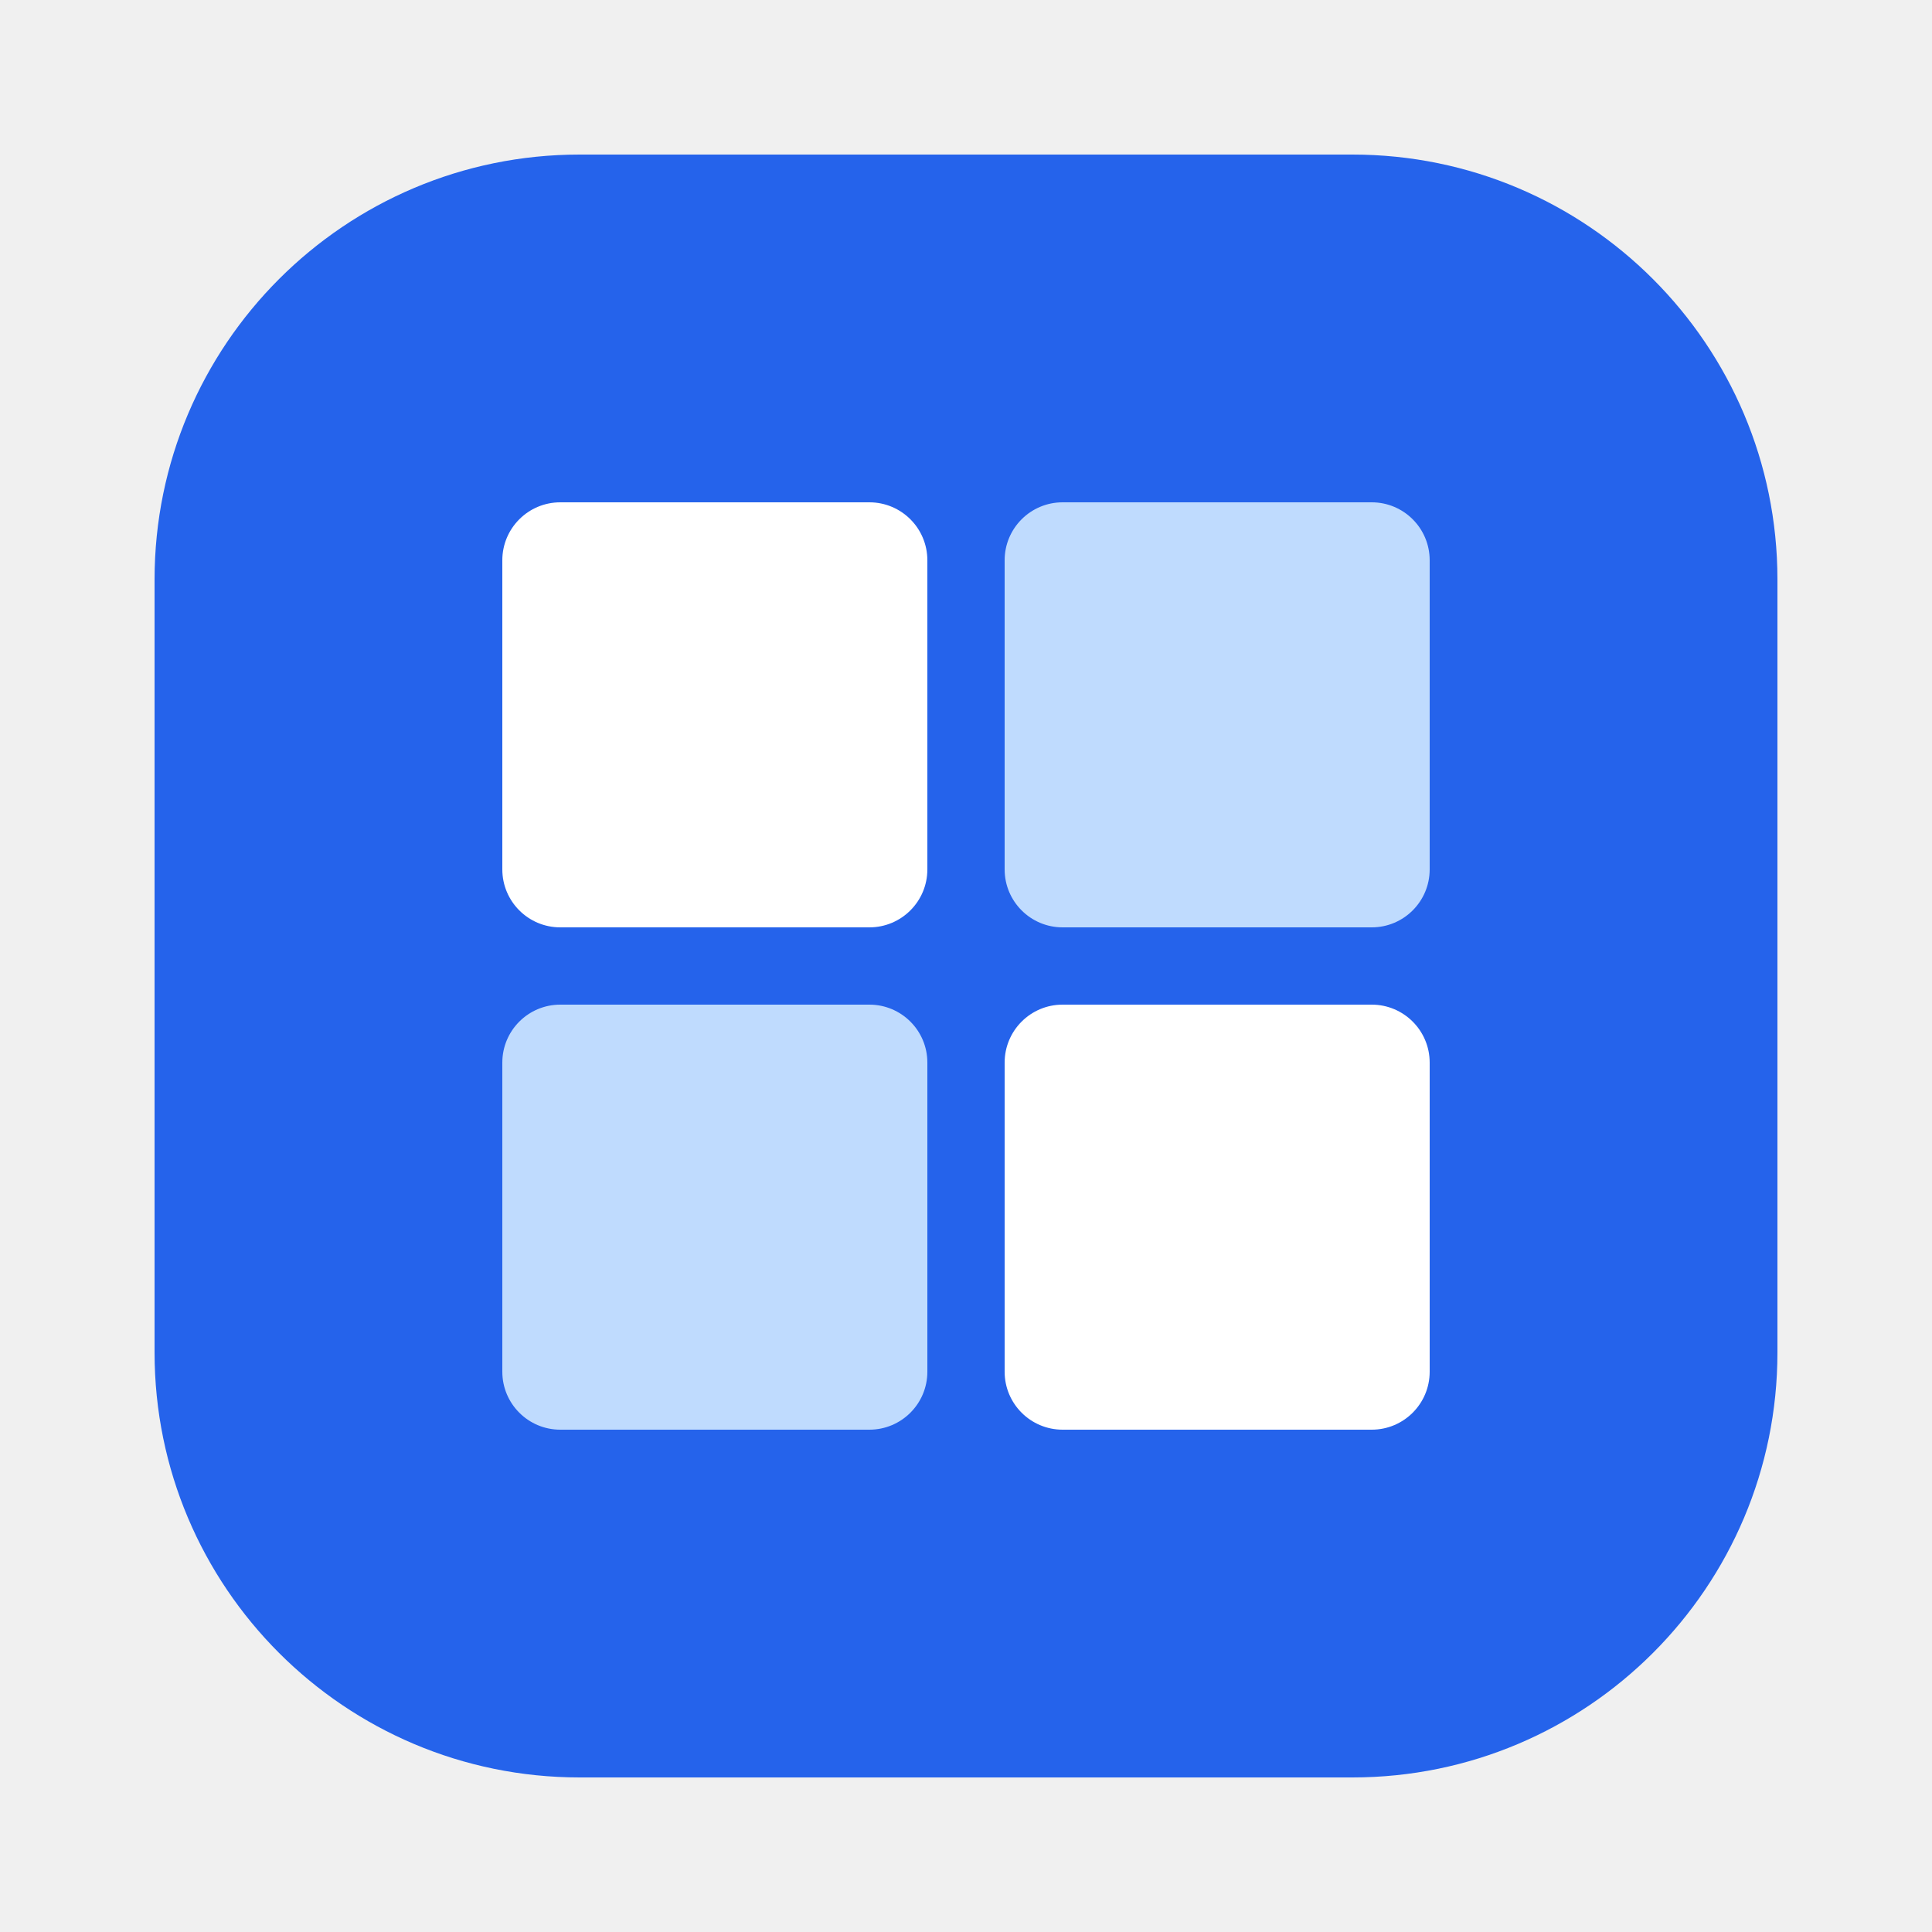
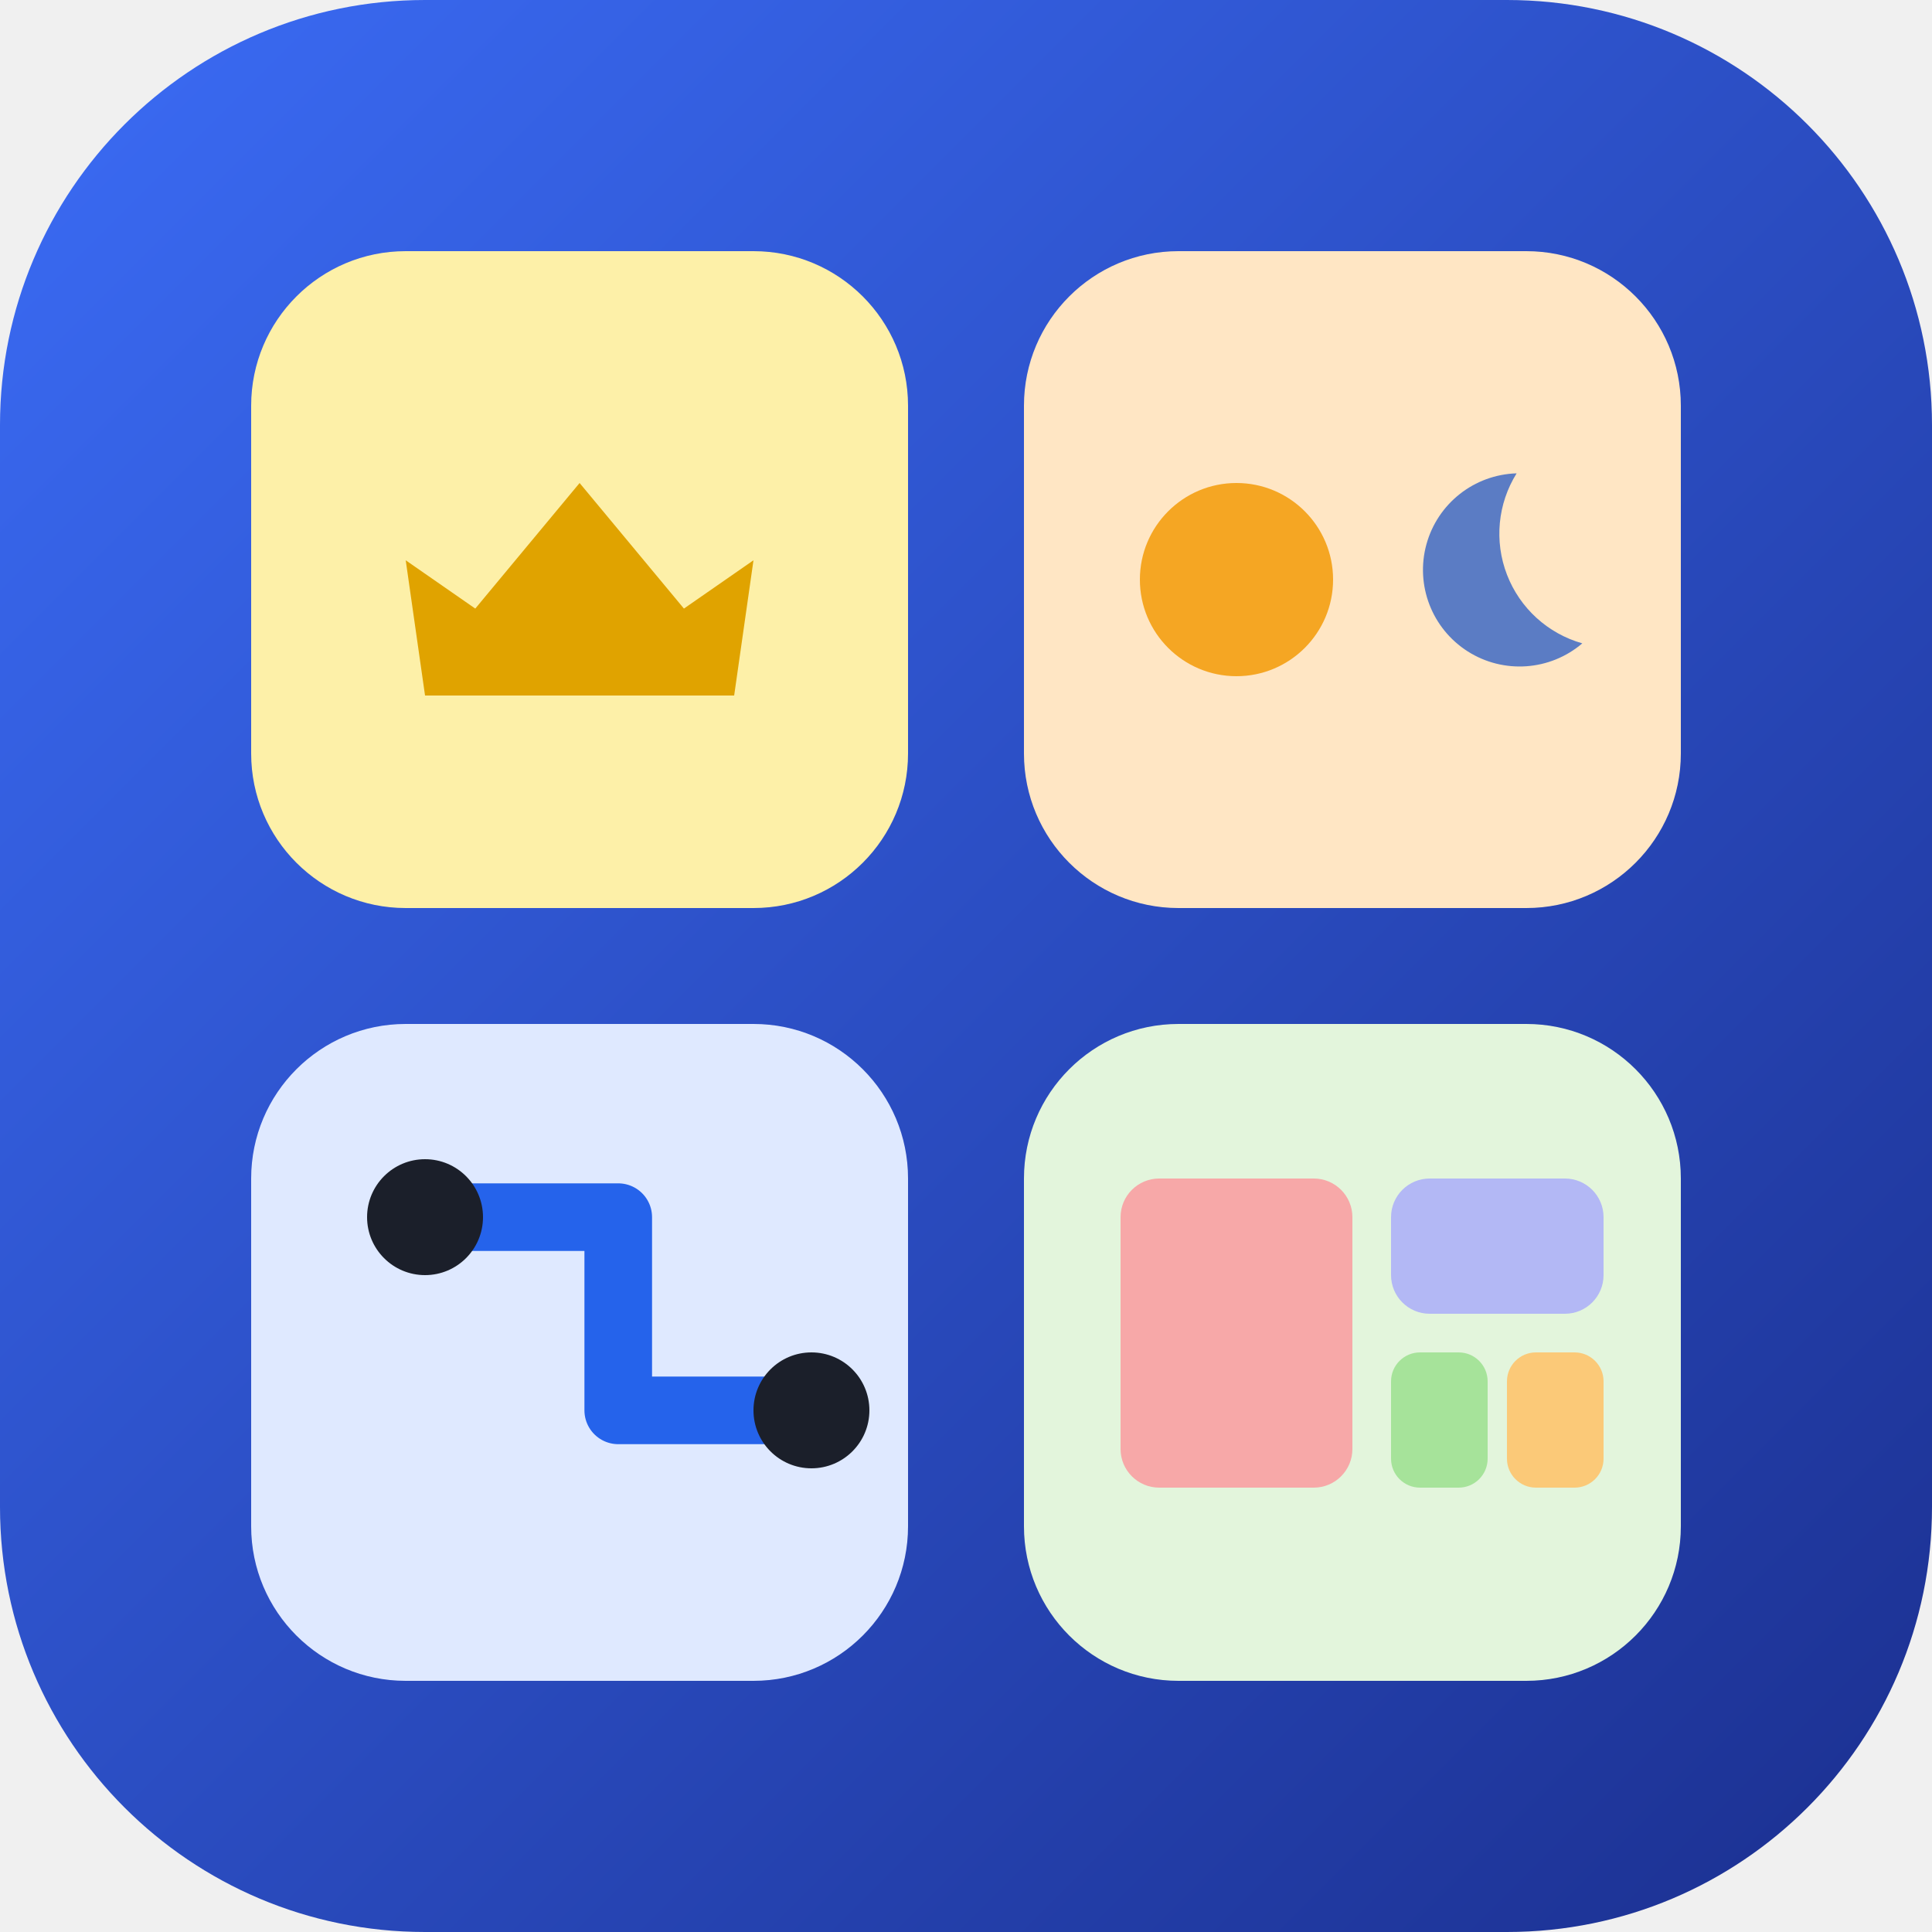
<svg xmlns="http://www.w3.org/2000/svg" viewBox="0 0 100 100">
-   <rect x="8" y="8" width="84" height="84" rx="22" fill="#2563eb" />
-   <rect x="26" y="26" width="22" height="22" rx="3" fill="#fff" />
-   <rect x="52" y="26" width="22" height="22" rx="3" fill="#bfdbfe" />
-   <rect x="26" y="52" width="22" height="22" rx="3" fill="#bfdbfe" />
-   <rect x="52" y="52" width="22" height="22" rx="3" fill="#fff" />
+   <defs>
+     <linearGradient id="g" x1="0" y1="0" x2="1" y2="1">
+       <stop offset="0" stop-color="#3b6cf6" />
+       <stop offset="1" stop-color="#1b2f8f" />
+     </linearGradient>
+   </defs>
+   <rect width="100" height="100" rx="22" fill="url(#g)" />
+   <rect x="13" y="13" width="34" height="34" rx="8" fill="#fdf0a8" />
+   <rect x="53" y="13" width="34" height="34" rx="8" fill="#ffe6c4" />
+   <rect x="13" y="53" width="34" height="34" rx="8" fill="#dfe9ff" />
+   <rect x="53" y="53" width="34" height="34" rx="8" fill="#e3f5dc" />
+   <path d="M22 36h16l1-7-3.6 2.5L30 25l-5.4 6.5L21 29z" fill="#e0a300" />
+   <circle cx="64" cy="30" r="5" fill="#f5a623" />
+   <path d="M78.5 24.5a5 5 0 1 0 3.4 8.8 5.9 5.9 0 0 1-3.4-8.8z" fill="#5b7cc4" />
+   <path d="M22 63h10v10h10" fill="none" stroke="#2563eb" stroke-width="3.5" stroke-linecap="round" stroke-linejoin="round" />
+   <circle cx="22" cy="63" r="3" fill="#1b1f2a" />
+   <circle cx="42" cy="73" r="3" fill="#1b1f2a" />
+   <rect x="58" y="61" width="12" height="16" rx="2" fill="#f7a8a8" />
+   <rect x="72" y="61" width="11" height="7" rx="2" fill="#b3b8f5" />
+   <rect x="72" y="70" width="5" height="7" rx="1.5" fill="#a6e39a" />
+   <rect x="78" y="70" width="5" height="7" rx="1.5" fill="#fbc978" />
</svg>
